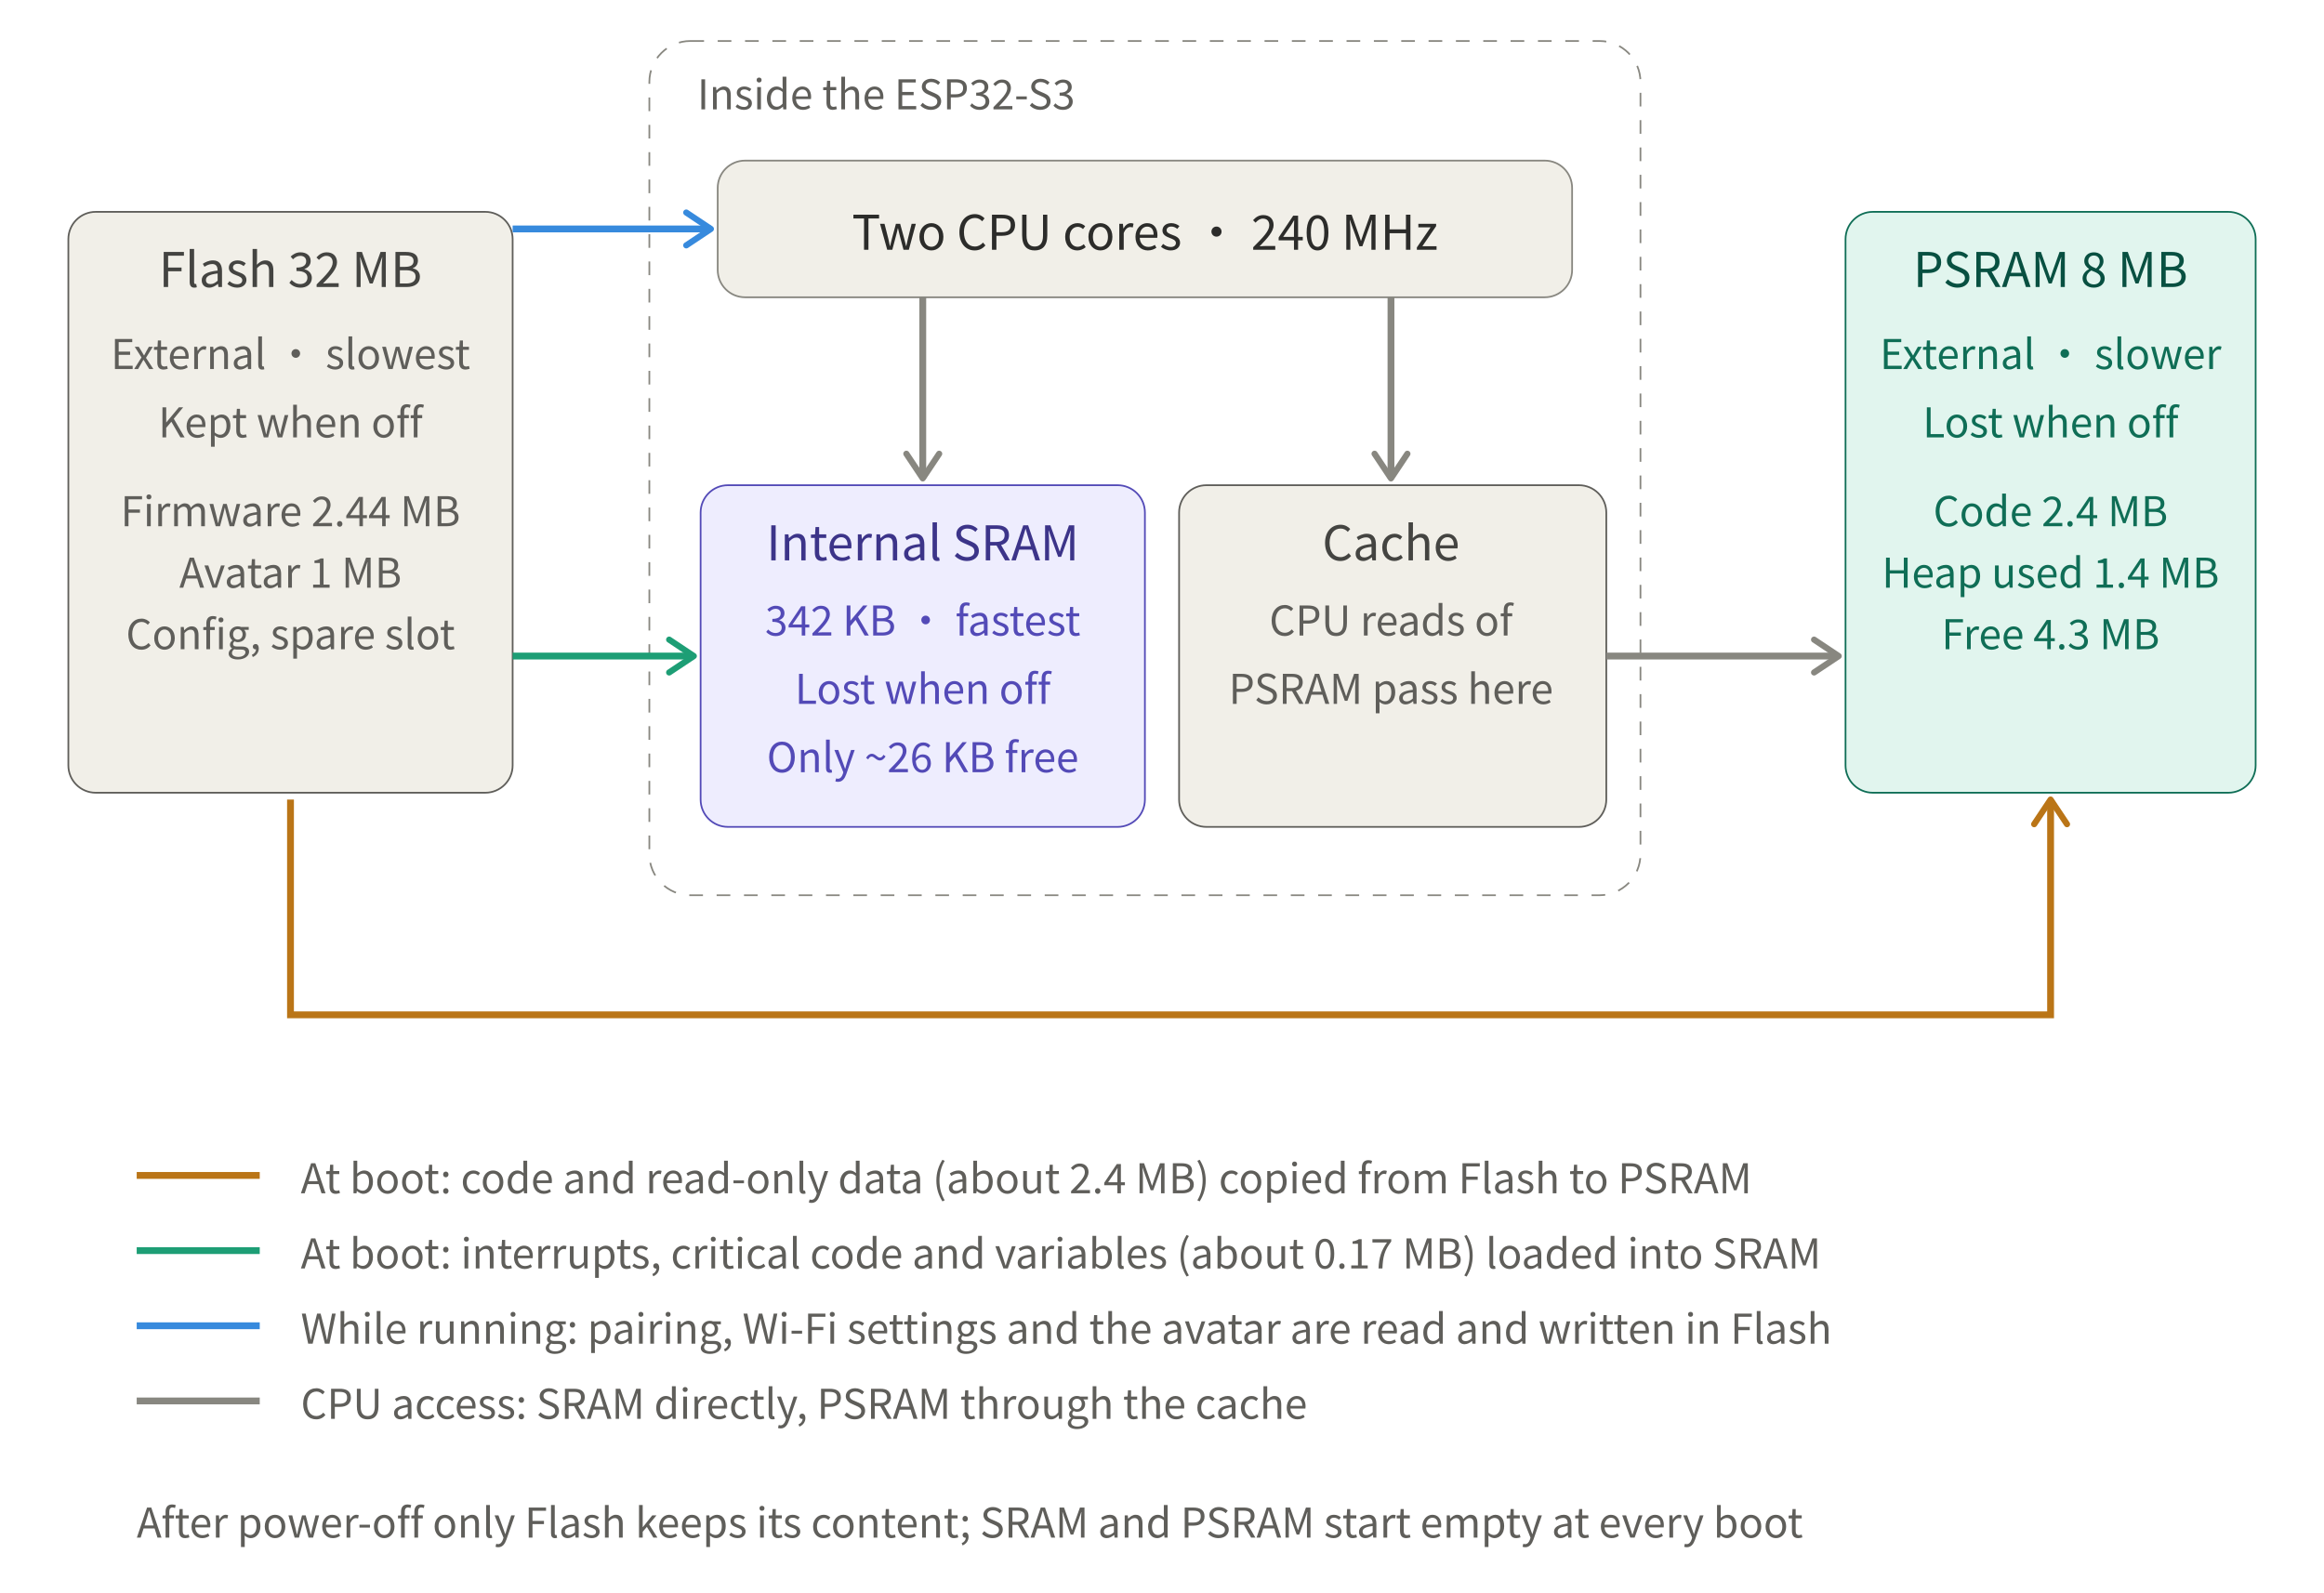
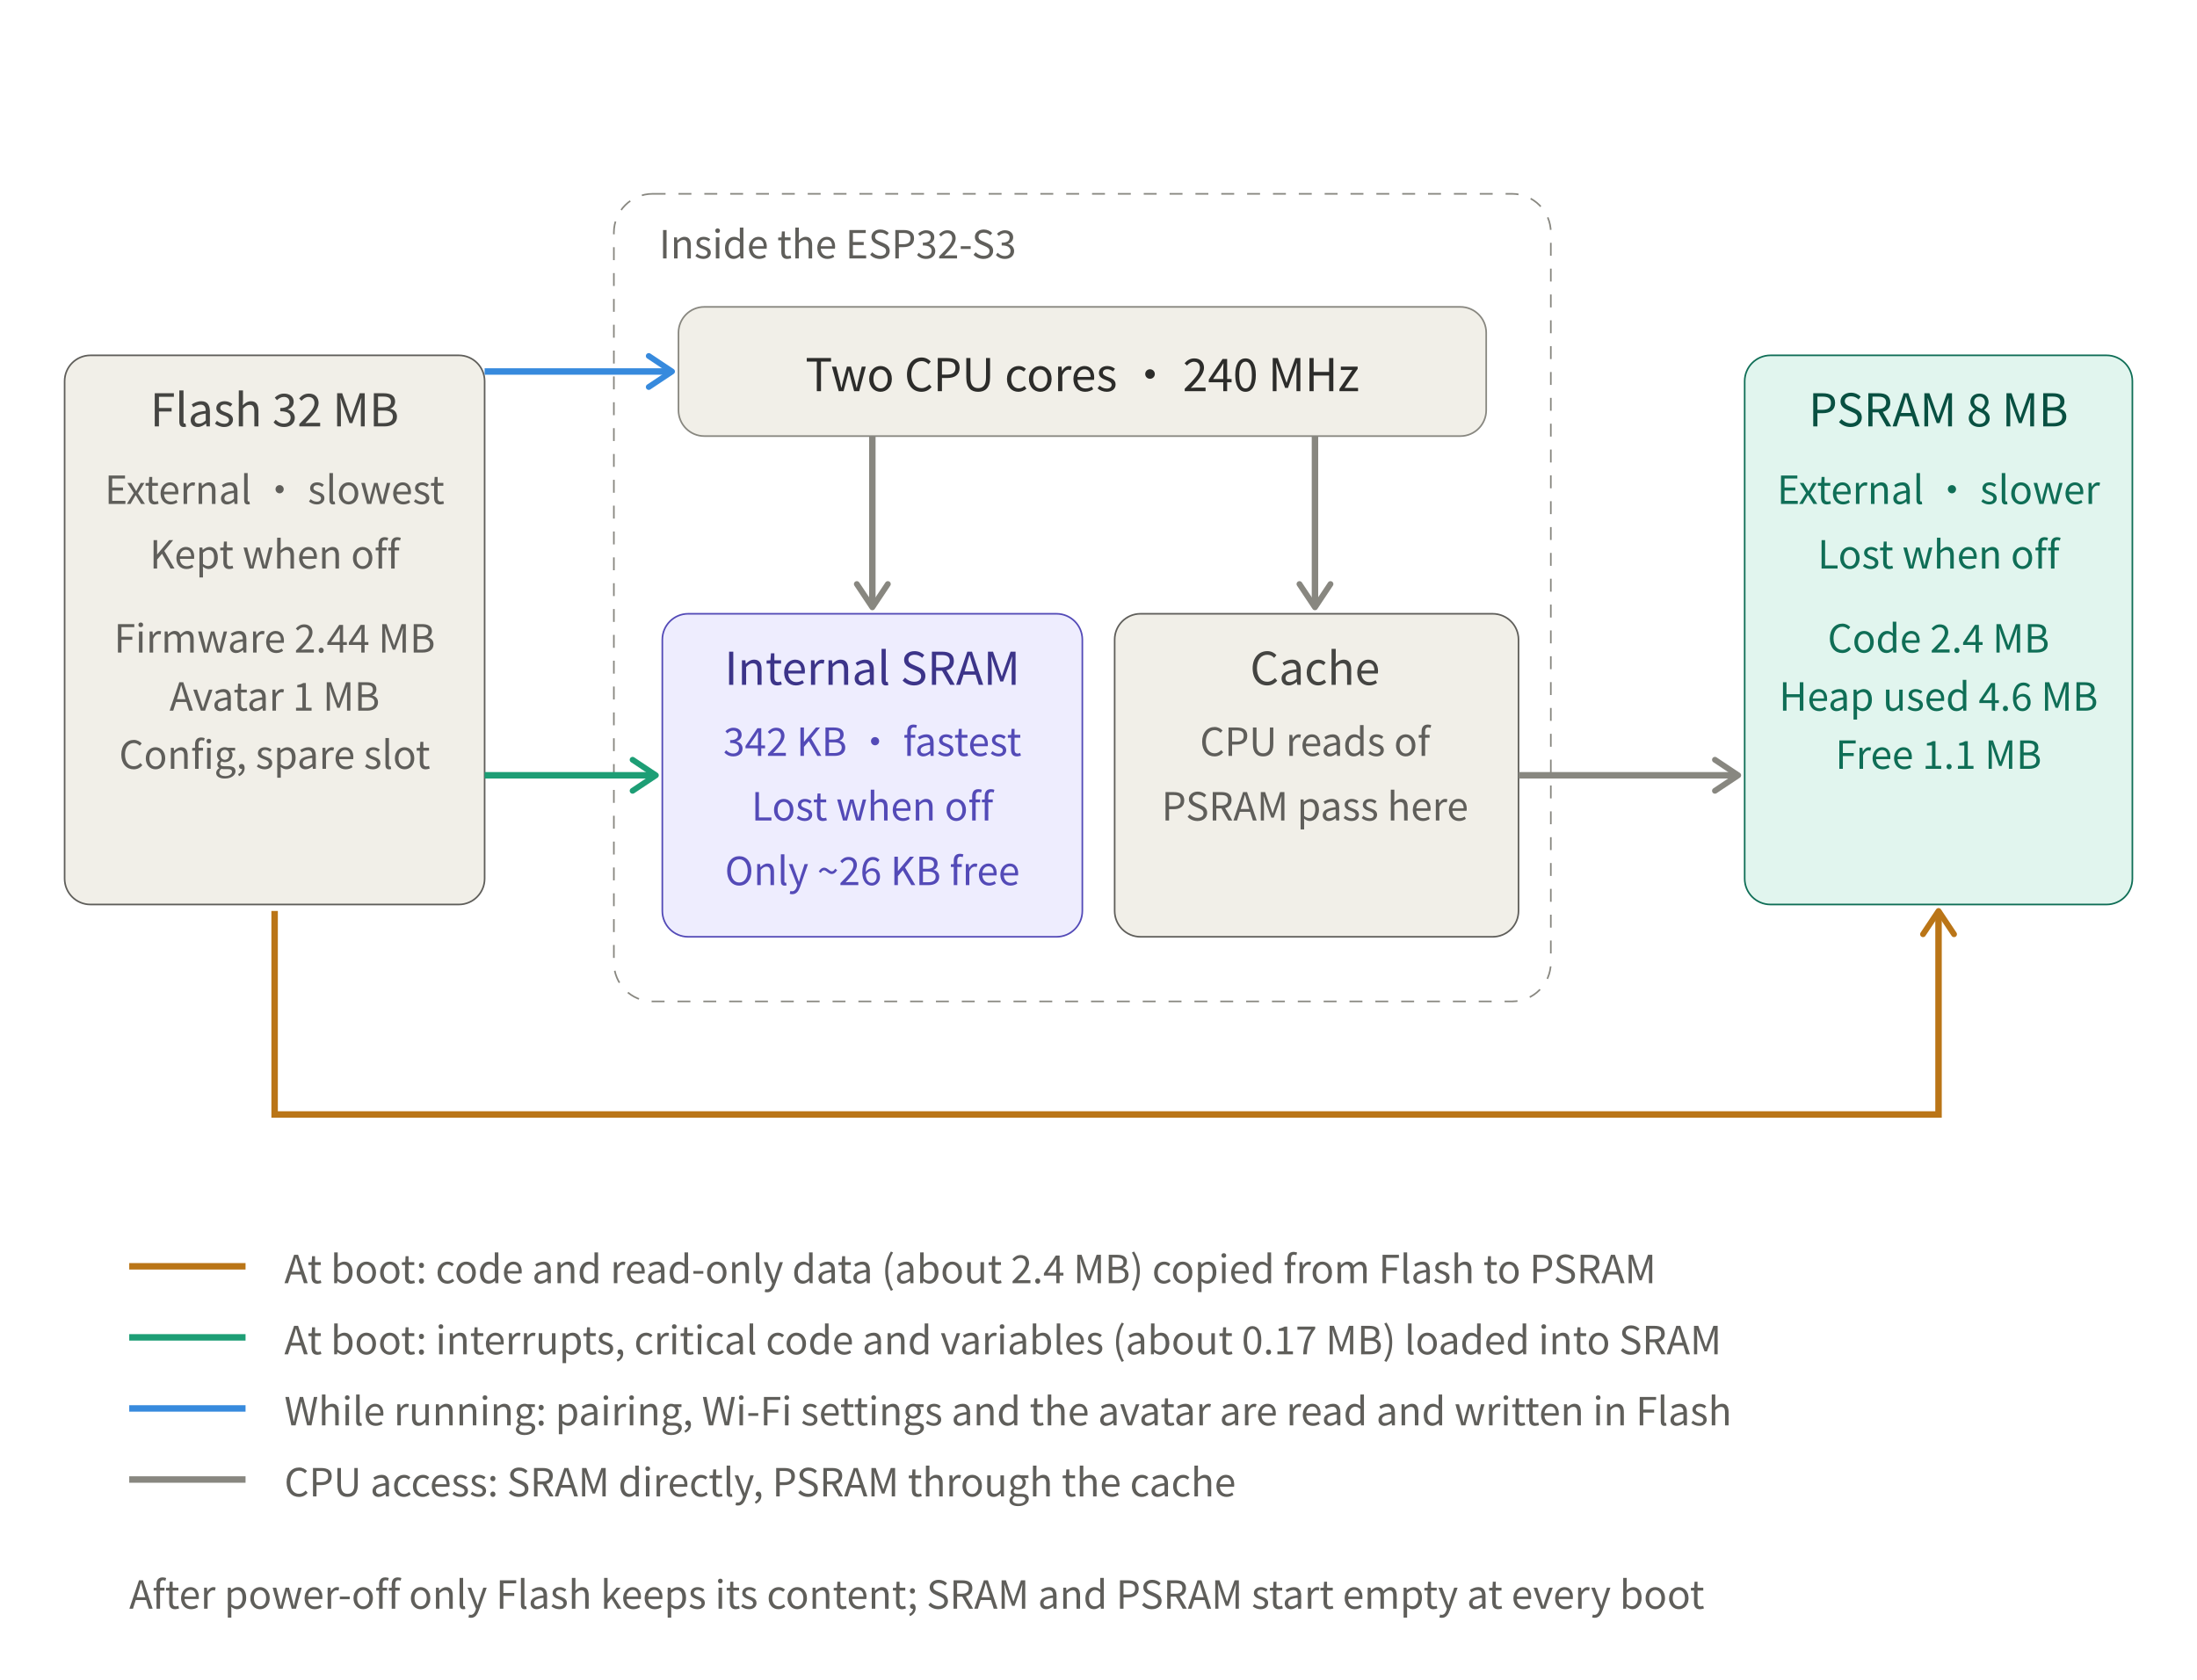
- <svg xmlns="http://www.w3.org/2000/svg" width="680" viewBox="0 48 680 466" role="img">
+ <svg xmlns="http://www.w3.org/2000/svg" width="680" viewBox="0 0 680 520" role="img">
  <style>
svg{font-family:-apple-system,BlinkMacSystemFont,"PingFang SC","Microsoft YaHei","Noto Sans CJK SC","Segoe UI",Helvetica,Arial,sans-serif}
.t{font-size:14px;fill:#2c2c2a}.th{font-size:14px;font-weight:500;fill:#2c2c2a}.ts{font-size:12px;fill:#5f5e5a}
.box{fill:#f1efe8;stroke:#888780}.dash{fill:none;stroke:#888780}
.r-purple{fill:#eeedfe;stroke:#534ab7}.th-purple{font-size:14px;font-weight:500;fill:#3c3489}.ts-purple{font-size:12px;fill:#534ab7}
.r-teal{fill:#e1f5ee;stroke:#0f6e56}.th-teal{font-size:14px;font-weight:500;fill:#085041}.ts-teal{font-size:12px;fill:#0f6e56}
.r-gray{fill:#f1efe8;stroke:#5f5e5a}.th-gray{font-size:14px;font-weight:500;fill:#444441}.ts-gray{font-size:12px;fill:#5f5e5a}
.r-amber{fill:#faeeda;stroke:#854f0b}.th-amber{font-size:14px;font-weight:500;fill:#633806}.ts-amber{font-size:12px;fill:#854f0b}
@media (prefers-color-scheme:dark){
.t,.th{fill:#d3d1c7}.ts{fill:#b4b2a9}.box{fill:#2c2c2a;stroke:#888780}
.r-purple{fill:#3c3489;stroke:#afa9ec}.th-purple{fill:#cecbf6}.ts-purple{fill:#afa9ec}
.r-teal{fill:#085041;stroke:#5dcaa5}.th-teal{fill:#9fe1cb}.ts-teal{fill:#5dcaa5}
.r-gray{fill:#444441;stroke:#b4b2a9}.th-gray{fill:#d3d1c7}.ts-gray{fill:#b4b2a9}
.r-amber{fill:#633806;stroke:#ef9f27}.th-amber{fill:#fac775}.ts-amber{fill:#ef9f27}}
</style>
  <defs>
    <marker id="mg" viewBox="0 0 10 10" refX="8" refY="5" markerWidth="6" markerHeight="6" orient="auto-start-reverse">
      <path d="M2 1L8 5L2 9" fill="none" stroke="#888780" stroke-width="1.5" stroke-linecap="round" stroke-linejoin="round" />
    </marker>
    <marker id="mb" viewBox="0 0 10 10" refX="8" refY="5" markerWidth="6" markerHeight="6" orient="auto-start-reverse">
      <path d="M2 1L8 5L2 9" fill="none" stroke="#378ADD" stroke-width="1.5" stroke-linecap="round" stroke-linejoin="round" />
    </marker>
    <marker id="mt" viewBox="0 0 10 10" refX="8" refY="5" markerWidth="6" markerHeight="6" orient="auto-start-reverse">
      <path d="M2 1L8 5L2 9" fill="none" stroke="#1D9E75" stroke-width="1.5" stroke-linecap="round" stroke-linejoin="round" />
    </marker>
    <marker id="ma" viewBox="0 0 10 10" refX="8" refY="5" markerWidth="6" markerHeight="6" orient="auto-start-reverse">
      <path d="M2 1L8 5L2 9" fill="none" stroke="#BA7517" stroke-width="1.5" stroke-linecap="round" stroke-linejoin="round" />
    </marker>
  </defs>
  <rect x="190" y="60" width="290" height="250" rx="12" class="dash" stroke-width="0.5" stroke-dasharray="4 4" />
  <text class="ts" x="204" y="80">Inside the ESP32-S3</text>
  <rect class="r-gray" x="20" y="110" width="130" height="170" rx="8" stroke-width="0.5" />
  <text class="th-gray" x="85" y="132" text-anchor="middle">Flash 32 MB</text>
  <text class="ts-gray" x="85" y="156" text-anchor="middle">External · slowest</text>
  <text class="ts-gray" x="85" y="176" text-anchor="middle">Kept when off</text>
  <text class="ts-gray" x="85" y="202" text-anchor="middle">Firmware 2.44 MB</text>
  <text class="ts-gray" x="85" y="220" text-anchor="middle">Avatar 1 MB</text>
  <text class="ts-gray" x="85" y="238" text-anchor="middle">Config, spare slot</text>
  <rect class="box" x="210" y="95" width="250" height="40" rx="8" stroke-width="0.5" />
  <text class="th" x="335" y="115" text-anchor="middle" dominant-baseline="central">Two CPU cores · 240 MHz</text>
  <rect class="r-purple" x="205" y="190" width="130" height="100" rx="8" stroke-width="0.5" />
  <text class="th-purple" x="270" y="212" text-anchor="middle">Internal SRAM</text>
  <text class="ts-purple" x="270" y="234" text-anchor="middle">342 KB · fastest</text>
  <text class="ts-purple" x="270" y="254" text-anchor="middle">Lost when off</text>
  <text class="ts-purple" x="270" y="274" text-anchor="middle">Only ~26 KB free</text>
  <rect class="r-gray" x="345" y="190" width="125" height="100" rx="8" stroke-width="0.5" />
  <text class="th-gray" x="407" y="212" text-anchor="middle">Cache</text>
  <text class="ts-gray" x="407" y="234" text-anchor="middle">CPU reads of</text>
  <text class="ts-gray" x="407" y="254" text-anchor="middle">PSRAM pass here</text>
  <rect class="r-teal" x="540" y="110" width="120" height="170" rx="8" stroke-width="0.5" />
  <text class="th-teal" x="600" y="132" text-anchor="middle">PSRAM 8 MB</text>
  <text class="ts-teal" x="600" y="156" text-anchor="middle">External · slower</text>
  <text class="ts-teal" x="600" y="176" text-anchor="middle">Lost when off</text>
  <text class="ts-teal" x="600" y="202" text-anchor="middle">Code 2.4 MB</text>
-   <text class="ts-teal" x="600" y="220" text-anchor="middle">Heap used 1.4 MB</text>
-   <text class="ts-teal" x="600" y="238" text-anchor="middle">Free 4.3 MB</text>
+   <text class="ts-teal" x="600" y="220" text-anchor="middle">Heap used 4.6 MB</text>
+   <text class="ts-teal" x="600" y="238" text-anchor="middle">Free 1.1 MB</text>
  <line x1="270" y1="135" x2="270" y2="188" stroke="#888780" stroke-width="2" marker-end="url(#mg)" />
  <line x1="407" y1="135" x2="407" y2="188" stroke="#888780" stroke-width="2" marker-end="url(#mg)" />
  <line x1="470" y1="240" x2="538" y2="240" stroke="#888780" stroke-width="2" marker-end="url(#mg)" />
  <line x1="150" y1="115" x2="208" y2="115" stroke="#378ADD" stroke-width="2" marker-end="url(#mb)" />
  <line x1="150" y1="240" x2="203" y2="240" stroke="#1D9E75" stroke-width="2" marker-end="url(#mt)" />
  <path d="M85 282V345H600V282" fill="none" stroke="#BA7517" stroke-width="2" marker-end="url(#ma)" />
  <line x1="40" y1="392" x2="76" y2="392" stroke="#BA7517" stroke-width="2" />
  <text class="ts" x="88" y="392" dominant-baseline="central">At boot: code and read-only data (about 2.4 MB) copied from Flash to PSRAM</text>
  <line x1="40" y1="414" x2="76" y2="414" stroke="#1D9E75" stroke-width="2" />
  <text class="ts" x="88" y="414" dominant-baseline="central">At boot: interrupts, critical code and variables (about 0.17 MB) loaded into SRAM</text>
  <line x1="40" y1="436" x2="76" y2="436" stroke="#378ADD" stroke-width="2" />
  <text class="ts" x="88" y="436" dominant-baseline="central">While running: pairing, Wi-Fi settings and the avatar are read and written in Flash</text>
  <line x1="40" y1="458" x2="76" y2="458" stroke="#888780" stroke-width="2" />
  <text class="ts" x="88" y="458" dominant-baseline="central">CPU access: SRAM directly, PSRAM through the cache</text>
  <text class="ts" x="40" y="498">After power-off only Flash keeps its content; SRAM and PSRAM start empty at every boot</text>
</svg>
